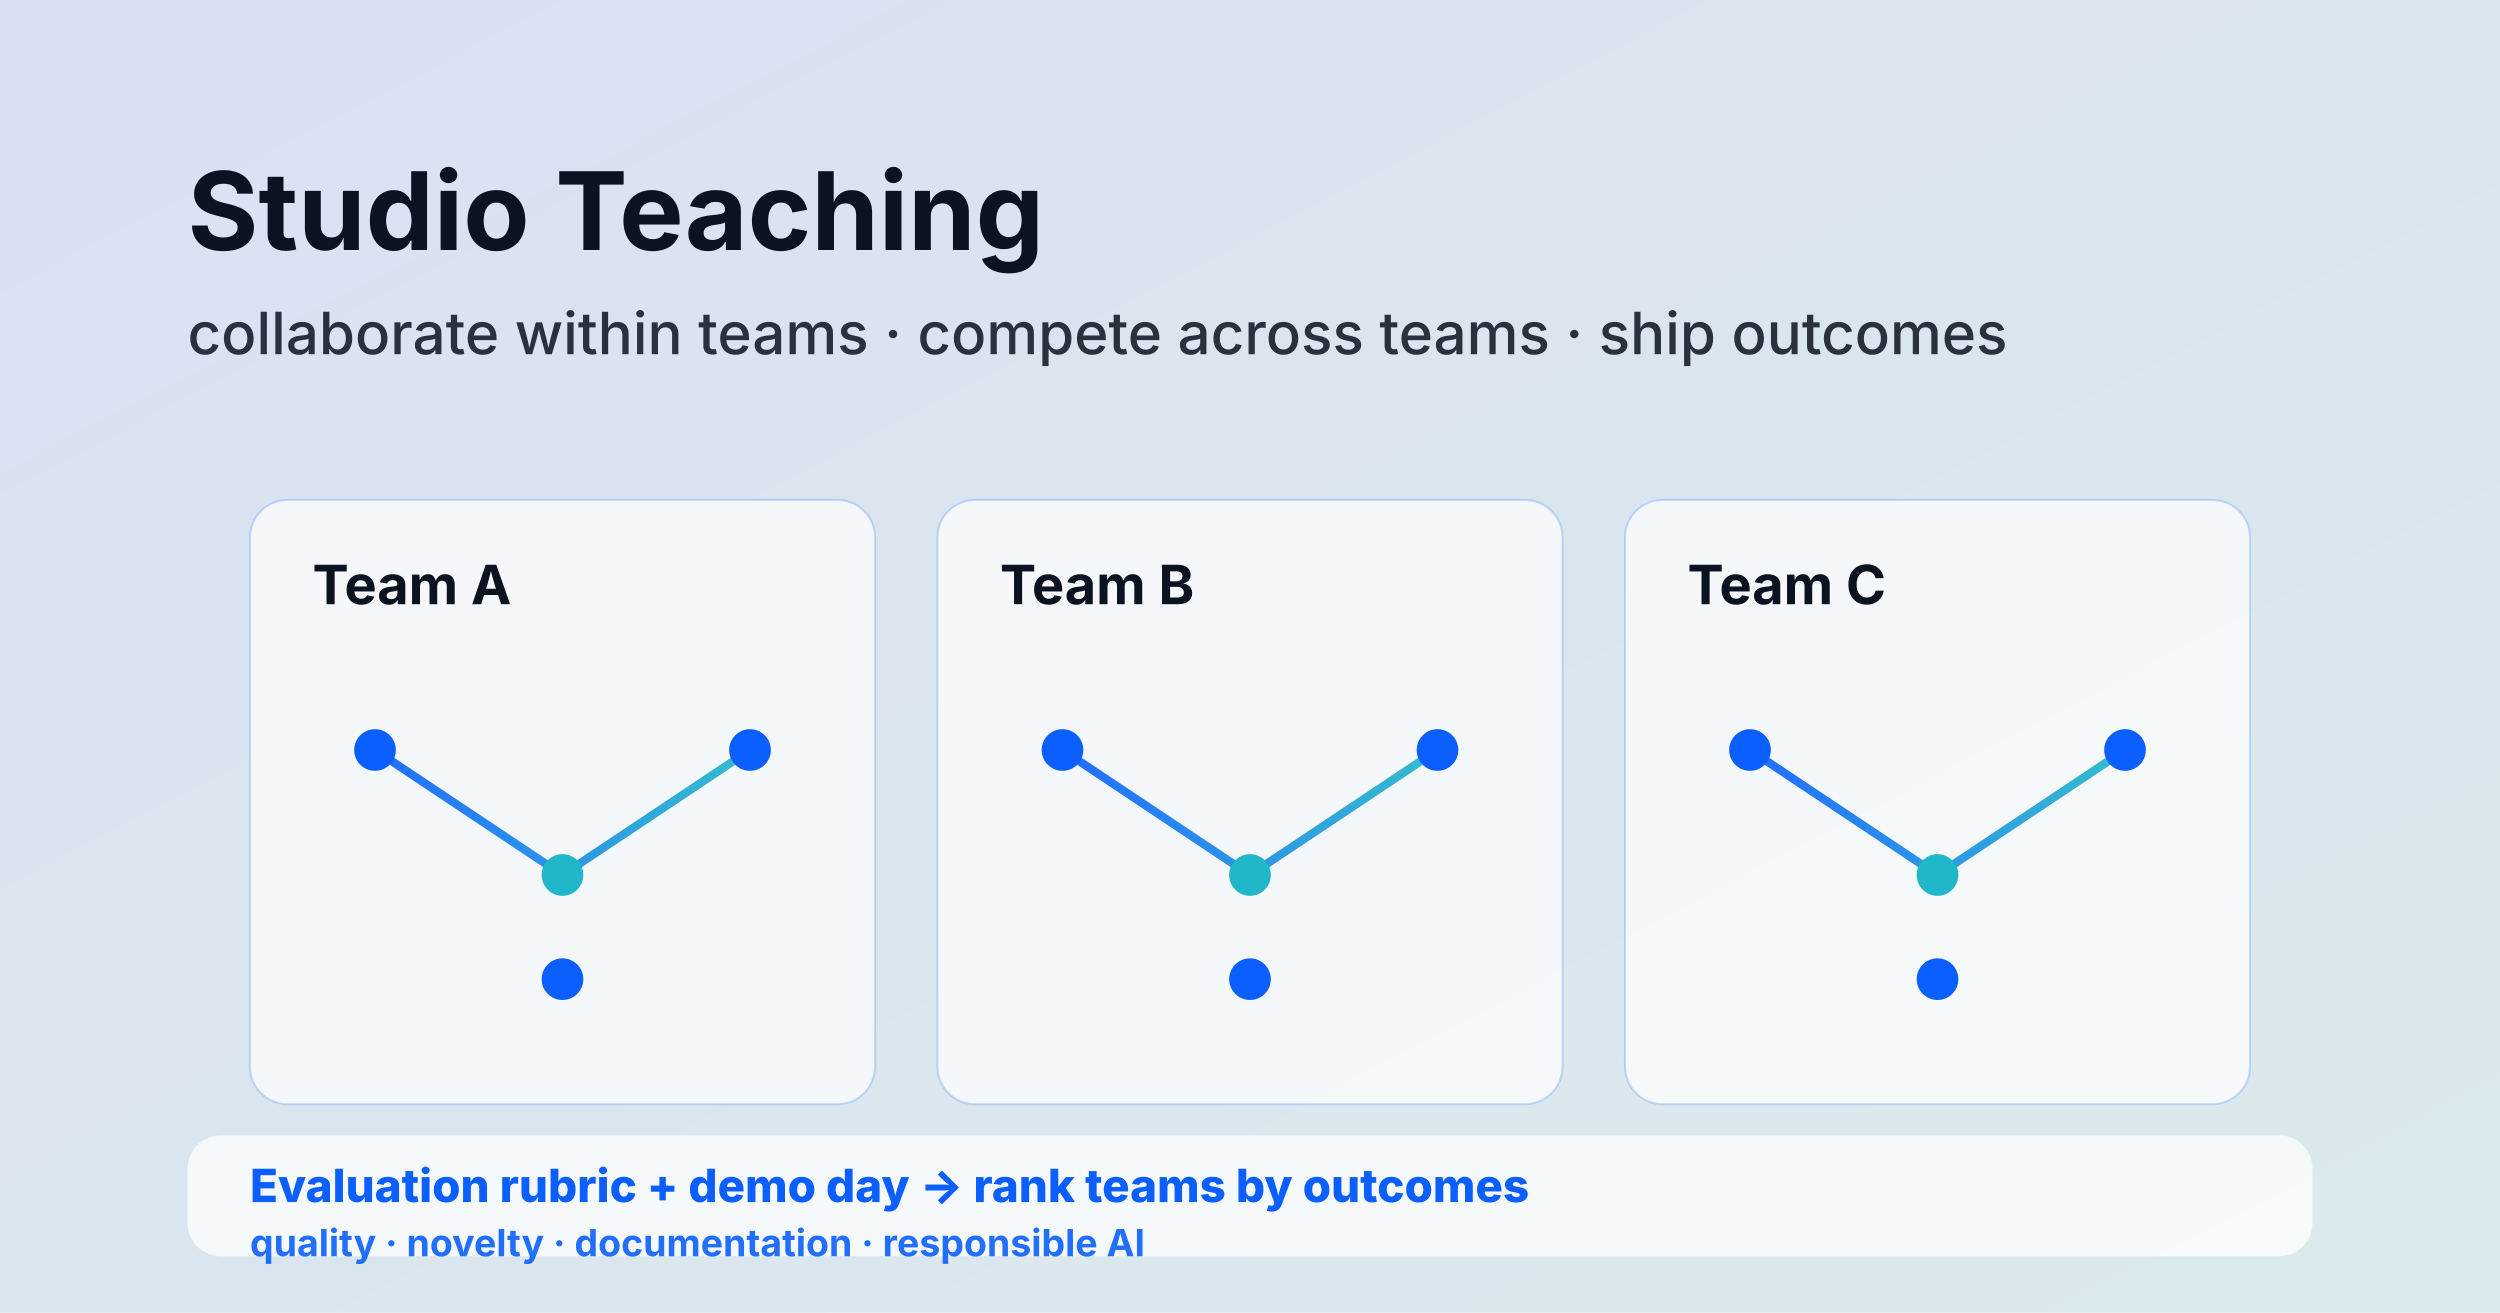
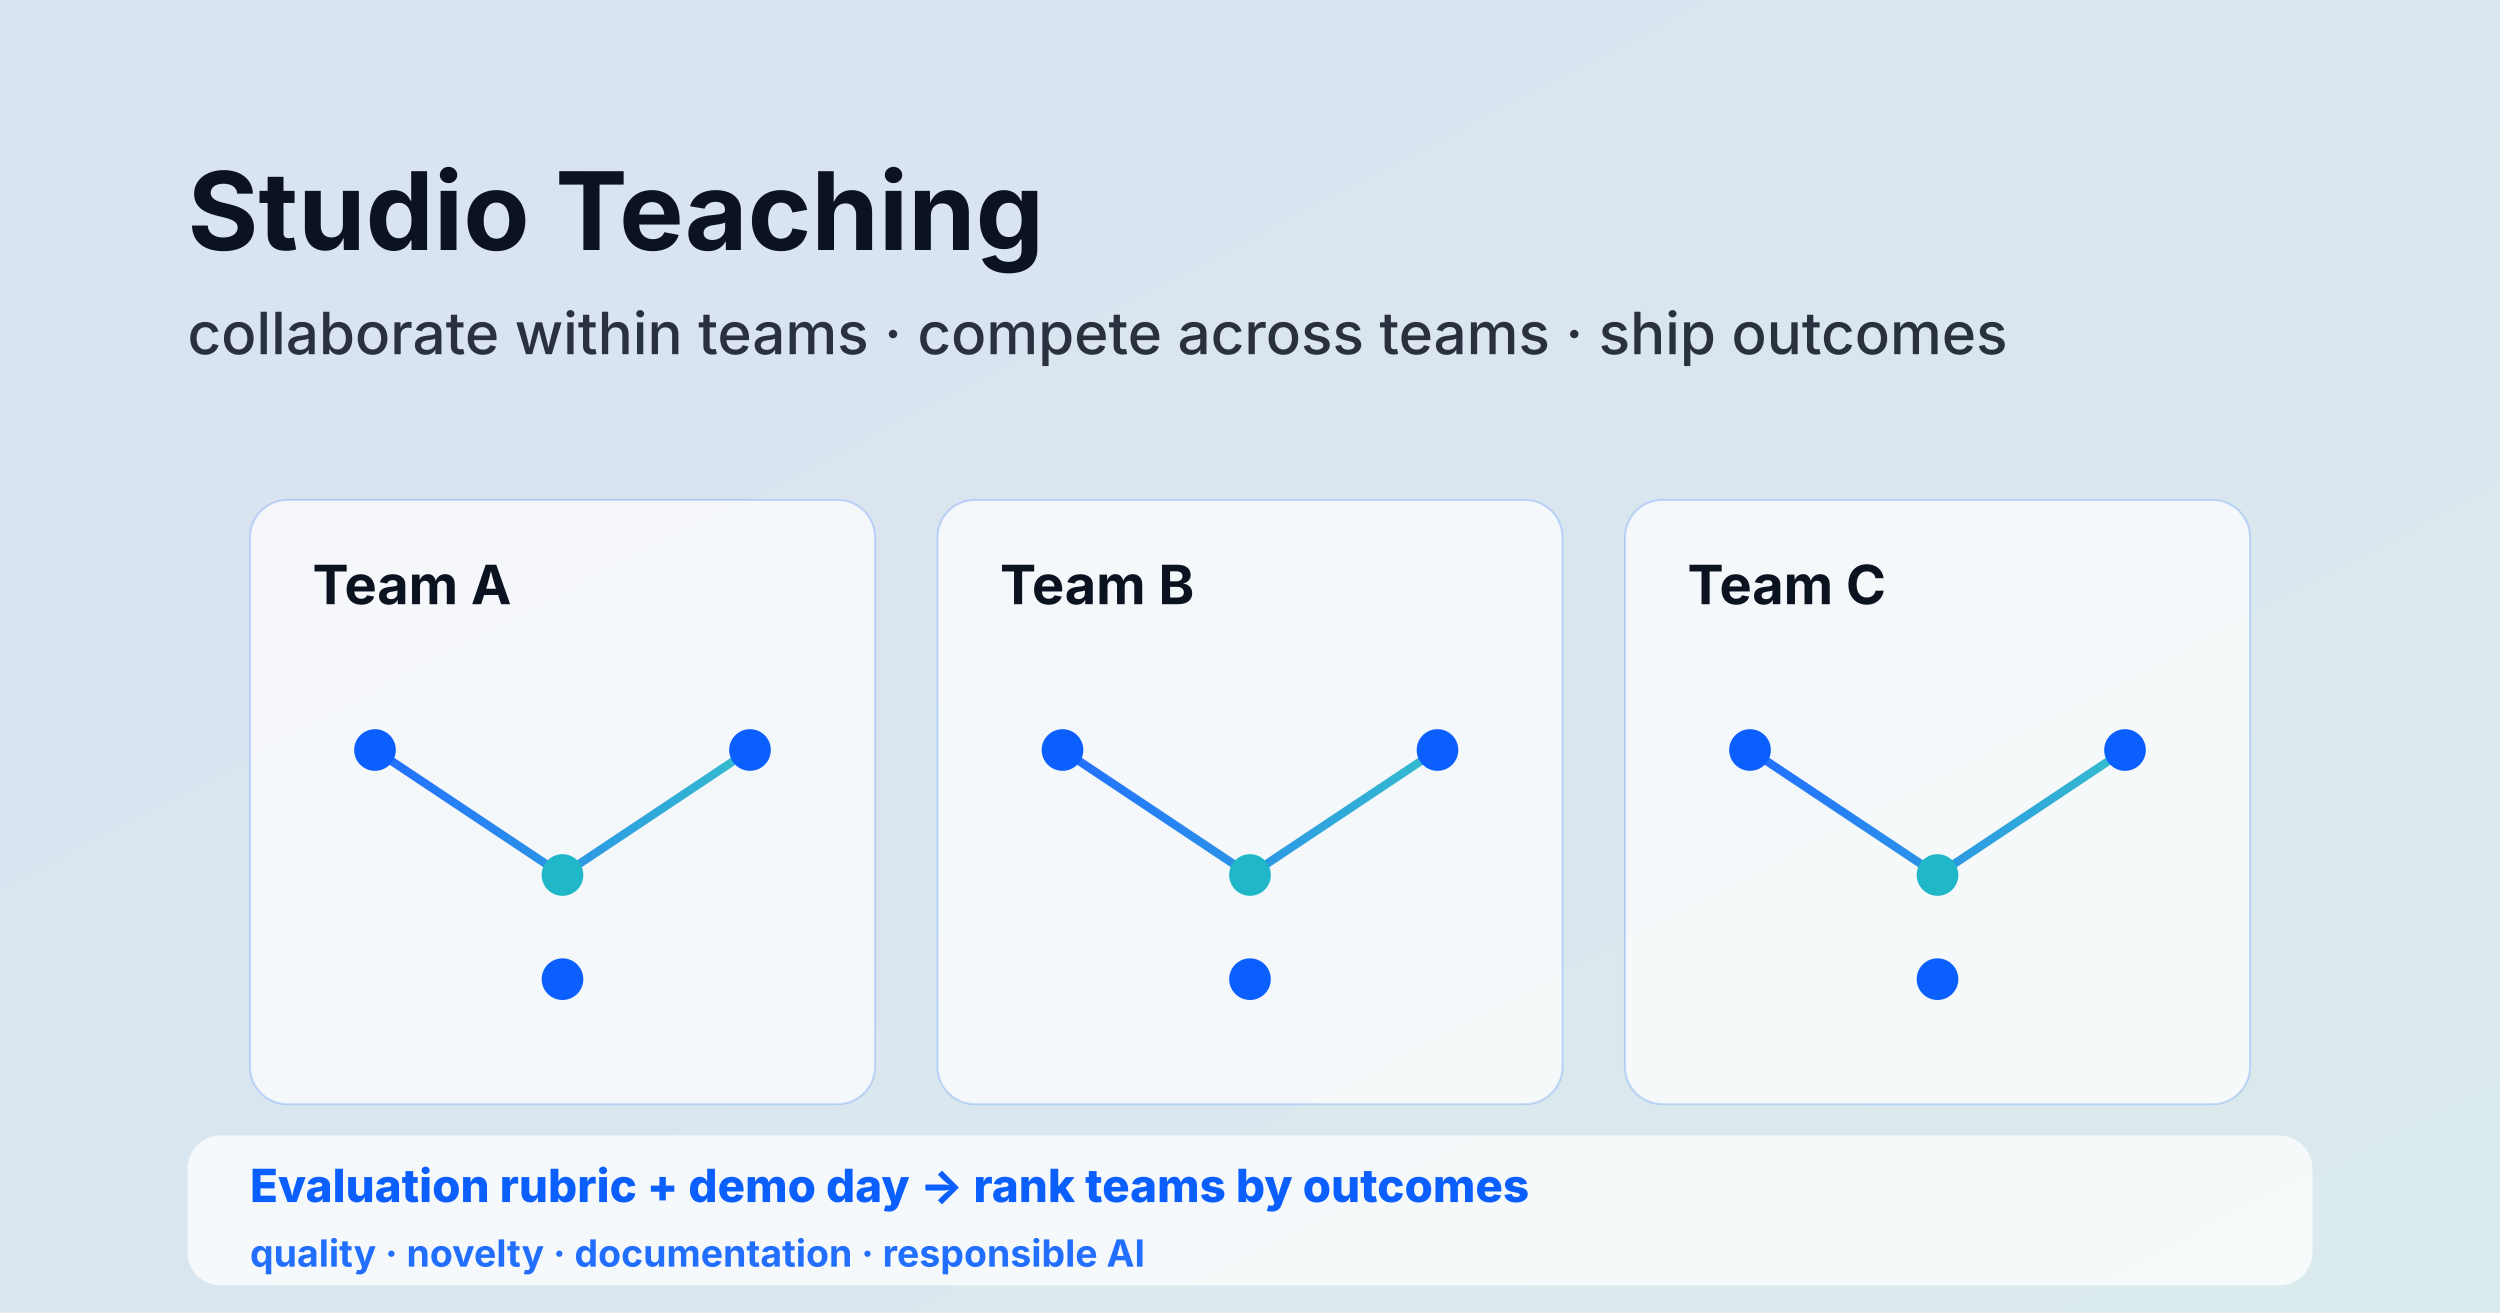
<svg xmlns="http://www.w3.org/2000/svg" width="1200" height="630" viewBox="0 0 1200 630">
  <defs>
    <linearGradient id="bg" x1="0" y1="0" x2="1" y2="1">
      <stop offset="0" stop-color="#0b5fff" stop-opacity="0.10" />
      <stop offset="1" stop-color="#20b7c8" stop-opacity="0.10" />
    </linearGradient>
    <linearGradient id="stroke" x1="0" y1="0" x2="1" y2="0">
      <stop offset="0" stop-color="#0b5fff" />
      <stop offset="1" stop-color="#20b7c8" />
    </linearGradient>
  </defs>
  <rect x="0" y="0" width="1200" height="630" fill="url(#bg)" />
  <g font-family="Inter, system-ui, -apple-system, Segoe UI, Roboto, Helvetica Neue, Arial" fill="#0b1220">
    <text x="90" y="120" font-size="52" font-weight="700">Studio Teaching</text>
    <text x="90" y="170" font-size="28" font-weight="500" opacity="0.85">collaborate within teams · compete across teams · ship outcomes</text>
  </g>
  <g fill="#ffffff" fill-opacity="0.72" stroke="#0b5fff" stroke-opacity="0.20">
    <rect x="120" y="240" rx="18" ry="18" width="300" height="290" />
    <rect x="450" y="240" rx="18" ry="18" width="300" height="290" />
    <rect x="780" y="240" rx="18" ry="18" width="300" height="290" />
  </g>
  <g font-family="Inter, system-ui, -apple-system, Segoe UI, Roboto, Helvetica Neue, Arial" fill="#0b1220">
    <text x="150" y="290" font-size="26" font-weight="700">Team A</text>
    <text x="480" y="290" font-size="26" font-weight="700">Team B</text>
    <text x="810" y="290" font-size="26" font-weight="700">Team C</text>
  </g>
  <g stroke="url(#stroke)" stroke-width="4" stroke-linecap="round" opacity="0.9" fill="none">
    <path d="M180 360 L270 420 L360 360" />
    <path d="M180 360 L360 360" />
    <path d="M270 420 L270 470" />
    <path d="M510 360 L600 420 L690 360" />
    <path d="M510 360 L690 360" />
    <path d="M600 420 L600 470" />
    <path d="M840 360 L930 420 L1020 360" />
    <path d="M840 360 L1020 360" />
    <path d="M930 420 L930 470" />
  </g>
  <g>
    <circle cx="180" cy="360" r="10" fill="#0b5fff" />
    <circle cx="360" cy="360" r="10" fill="#0b5fff" />
    <circle cx="270" cy="420" r="10" fill="#20b7c8" />
    <circle cx="270" cy="470" r="10" fill="#0b5fff" />
    <circle cx="510" cy="360" r="10" fill="#0b5fff" />
    <circle cx="690" cy="360" r="10" fill="#0b5fff" />
    <circle cx="600" cy="420" r="10" fill="#20b7c8" />
    <circle cx="600" cy="470" r="10" fill="#0b5fff" />
    <circle cx="840" cy="360" r="10" fill="#0b5fff" />
    <circle cx="1020" cy="360" r="10" fill="#0b5fff" />
    <circle cx="930" cy="420" r="10" fill="#20b7c8" />
    <circle cx="930" cy="470" r="10" fill="#0b5fff" />
  </g>
  <g>
-     <rect x="90" y="545" rx="16" ry="16" width="1020" height="58" fill="#ffffff" fill-opacity="0.75" />
+     <rect x="90" y="545" rx="16" ry="16" width="1020" height="72" fill="#ffffff" fill-opacity="0.75" />
    <text x="120" y="577" font-family="Inter, system-ui, -apple-system, Segoe UI, Roboto, Helvetica Neue, Arial" font-size="22" font-weight="800" fill="#0b5fff">
      Evaluation rubric + demo day → rank teams by outcomes
    </text>
-     <text x="120" y="603" font-family="Inter, system-ui, -apple-system, Segoe UI, Roboto, Helvetica Neue, Arial" font-size="18" font-weight="650" fill="#0b5fff" opacity="0.9">
+     <text x="120" y="608" font-family="Inter, system-ui, -apple-system, Segoe UI, Roboto, Helvetica Neue, Arial" font-size="18" font-weight="650" fill="#0b5fff" opacity="0.9">
      quality · novelty · documentation · responsible AI
    </text>
  </g>
</svg>
